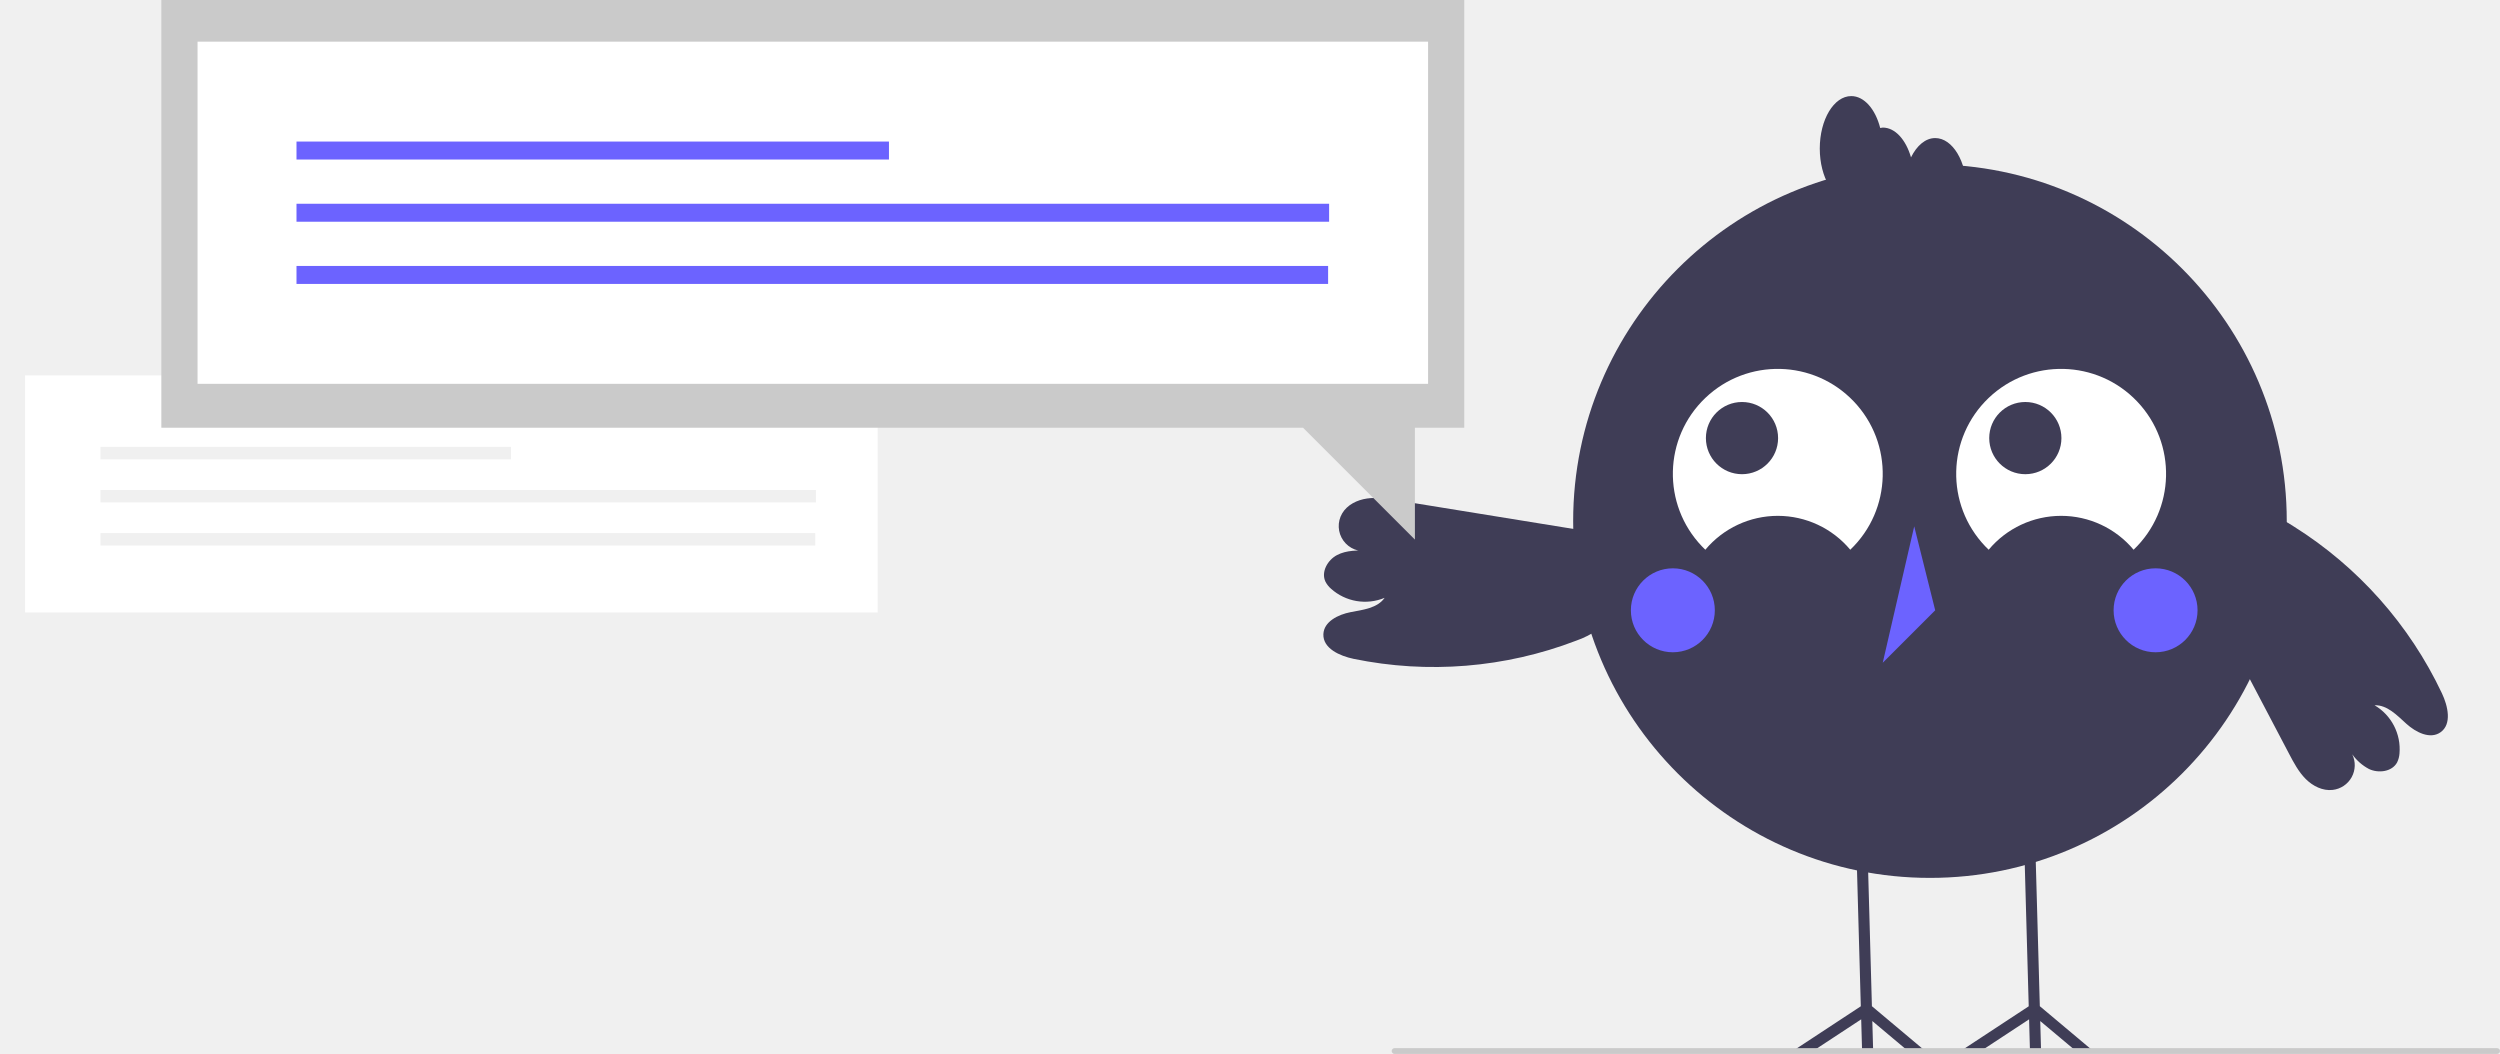
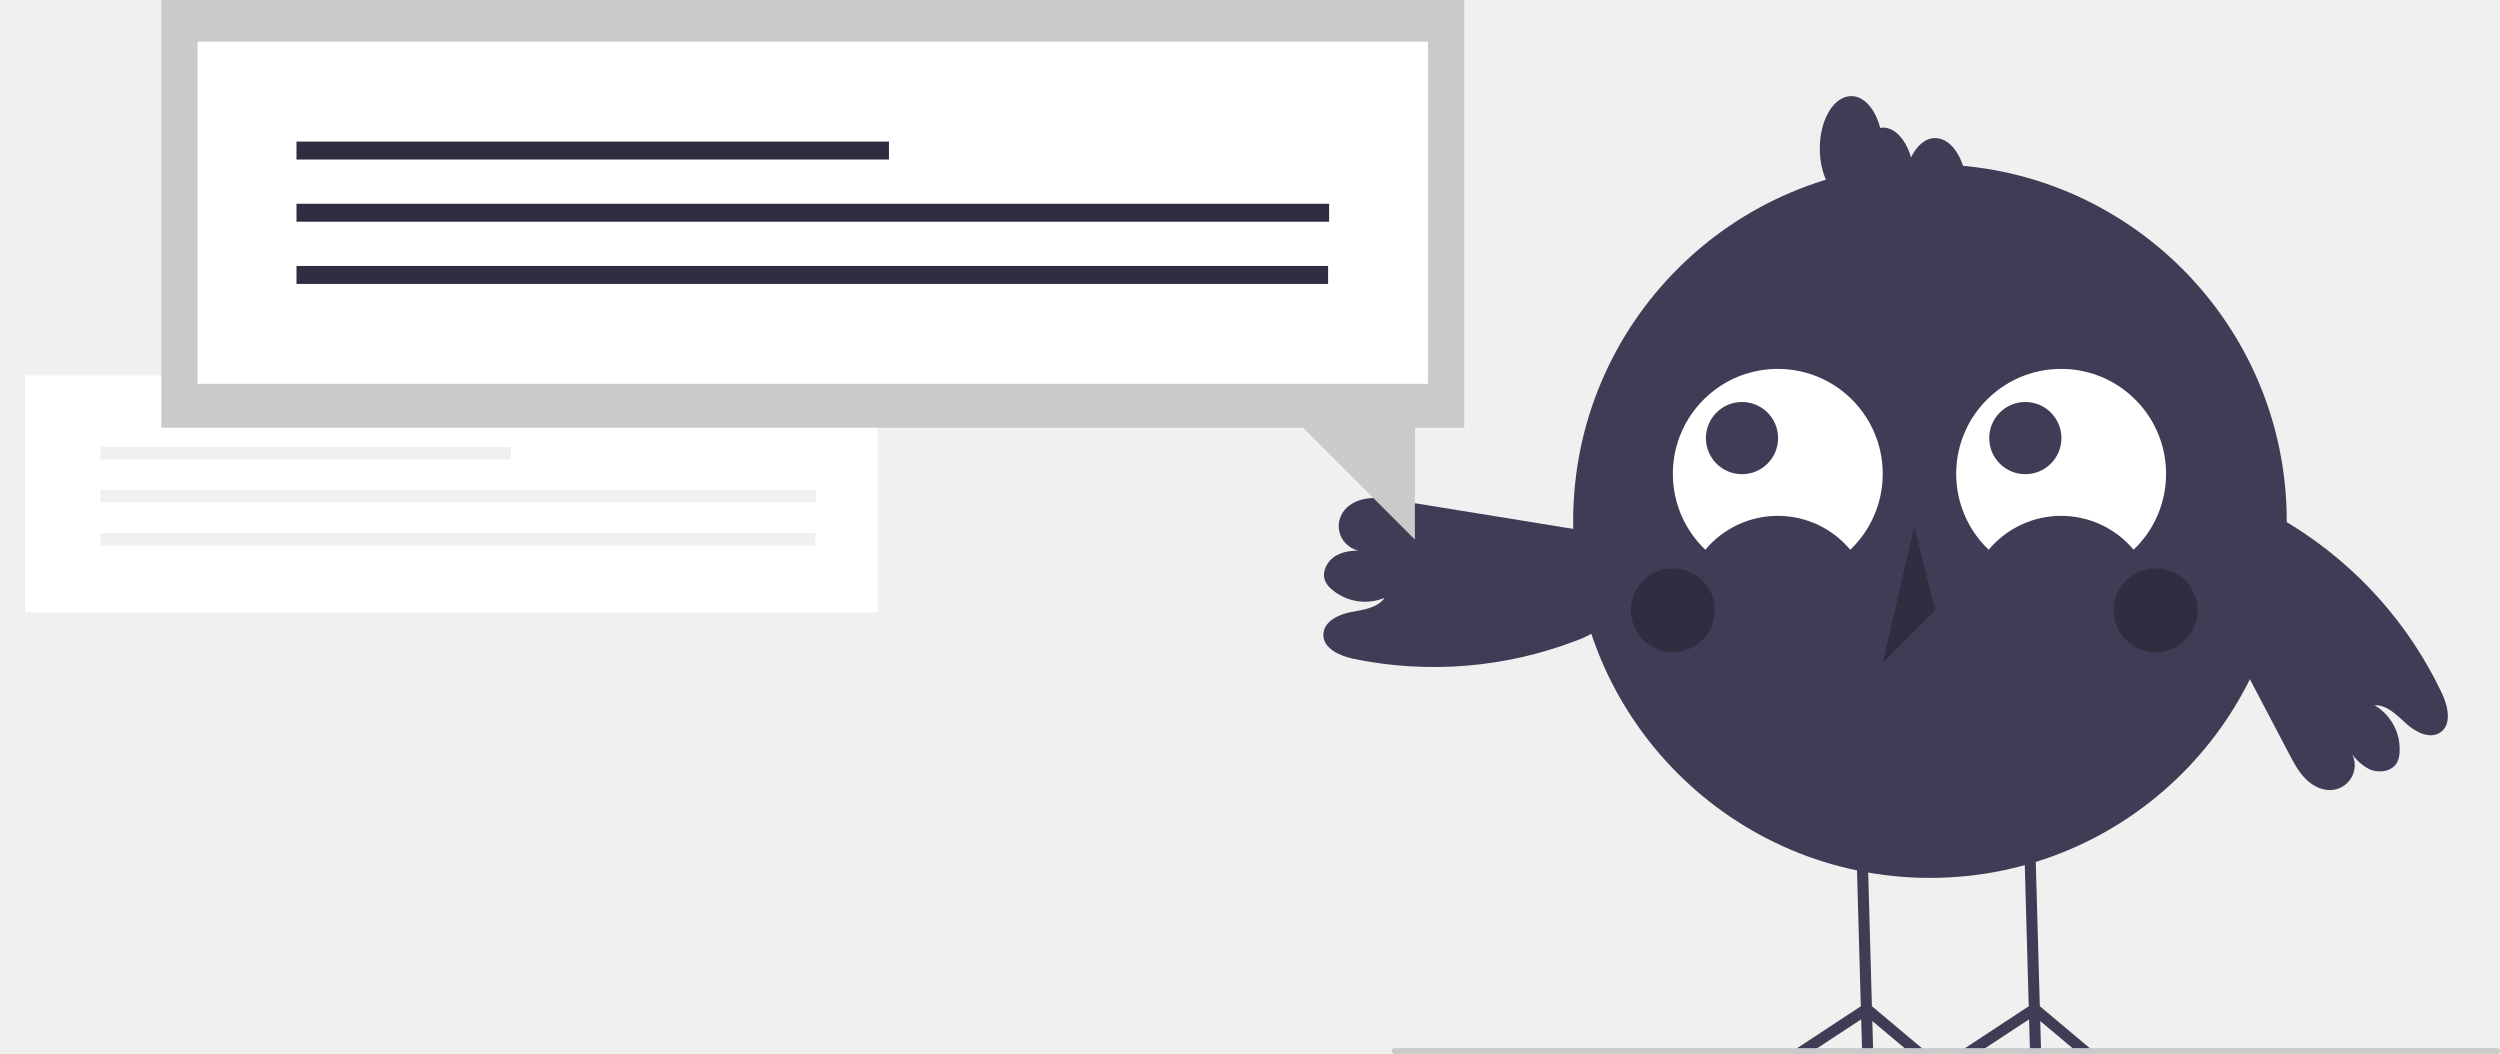
<svg xmlns="http://www.w3.org/2000/svg" data-name="Layer 1" width="863.917" height="364.205" viewBox="0 0 863.917 364.205">
  <polygon points="311.959 119.745 0 119.745 0 222.156 11.817 222.156 11.817 248.941 38.601 222.156 311.959 222.156 311.959 119.745" fill="#f0f0f0" />
  <rect x="8.666" y="129.718" width="294.628" height="81.929" fill="#fff" />
  <rect x="34.721" y="154.426" width="141.856" height="4.305" fill="#f0f0f0" />
  <rect x="34.721" y="169.318" width="247.243" height="4.305" fill="#f0f0f0" />
  <rect x="34.721" y="184.21" width="247.001" height="4.305" fill="#f0f0f0" />
  <path d="M692.073,618.967s1.487-31.159,31.971-27.537" transform="translate(-168.0413 -267.8973)" fill="#f0f0f0" />
  <circle cx="515.418" cy="306.161" r="15.257" fill="#f0f0f0" />
  <rect x="512.935" y="331.853" width="4.307" height="30.147" fill="#f0f0f0" />
  <circle cx="666.93" cy="180.073" r="123.297" fill="#3f3d56" />
  <path d="M757.348,457.868a32.627,32.627,0,0,1,50.081,0,36.264,36.264,0,1,0-51.271-1.19Q756.739,457.287,757.348,457.868Z" transform="translate(-168.0413 -267.8973)" fill="#fff" />
  <path d="M855.26,457.868a32.627,32.627,0,0,1,50.081,0,36.264,36.264,0,1,0-51.271-1.19Q854.651,457.287,855.26,457.868Z" transform="translate(-168.0413 -267.8973)" fill="#fff" />
  <circle cx="601.976" cy="151.392" r="12.474" fill="#3f3d56" />
  <circle cx="699.885" cy="151.392" r="12.474" fill="#3f3d56" />
-   <circle cx="578.083" cy="210.898" r="14.505" fill="#6c63ff" />
-   <circle cx="744.896" cy="210.898" r="14.505" fill="#6c63ff" />
-   <polygon points="661.49 181.886 650.611 229.029 668.742 210.898 661.49 181.886" fill="#6c63ff" />
+   <circle cx="578.083" cy="210.898" r="14.505" fill="#2f2e41" />
+   <circle cx="744.896" cy="210.898" r="14.505" fill="#2f2e41" />
+   <polygon points="661.49 181.886 650.611 229.029 668.742 210.898 661.49 181.886" fill="#2f2e41" />
  <polygon points="717.39 363.205 705.038 352.839 705.326 363.205 701.49 363.205 701.183 352.244 684.507 363.205 677.526 363.205 701.059 347.737 700.147 315.258 699.466 290.728 703.293 290.623 703.984 315.258 704.894 347.708 723.354 363.205 717.39 363.205" fill="#3f3d56" />
  <polygon points="659.363 363.205 647.012 352.839 647.3 363.205 643.474 363.205 643.167 352.244 626.49 363.205 619.509 363.205 643.033 347.737 642.122 315.258 641.441 290.728 645.276 290.623 645.967 315.258 646.868 347.708 665.328 363.205 659.363 363.205" fill="#3f3d56" />
  <path d="M836.784,315.608c-3.383,0-6.368,2.628-8.363,6.664-1.759-6.07-5.454-10.291-9.769-10.291a6.563,6.563,0,0,0-.871.146c-1.659-6.481-5.514-11.025-10.008-11.025-6.008,0-10.879,8.118-10.879,18.132s4.871,18.132,10.879,18.132a6.561,6.561,0,0,0,.871-.146c1.659,6.481,5.514,11.025,10.008,11.025,3.383,0,6.368-2.628,8.363-6.664,1.759,6.07,5.454,10.291,9.769,10.291,6.008,0,10.879-8.118,10.879-18.132S842.792,315.608,836.784,315.608Z" transform="translate(-168.0413 -267.8973)" fill="#3f3d56" />
  <path d="M718.723,451.807l-67.92-11.017c-3.423-.555-6.908-1.111-10.341-.628s-6.871,2.174-8.621,5.167a8.651,8.651,0,0,0,9.15,12.853c-3.707-.12-7.604-.2-10.894,1.514s-5.619,5.876-4.016,9.22a8.277,8.277,0,0,0,1.919,2.429,17.606,17.606,0,0,0,18.523,3.141c-2.5,3.586-7.462,4.118-11.754,4.949s-9.254,3.258-9.413,7.627c-.179,4.909,5.663,7.518,10.472,8.517A137.417,137.417,0,0,0,712.648,489.317a30.98,30.98,0,0,0,7.737-3.95,17.433,17.433,0,0,0-7.054-30.963" transform="translate(-168.0413 -267.8973)" fill="#3f3d56" />
  <path d="M1011.89,507.479a137.419,137.419,0,0,0-51.173-57.637,30.975,30.975,0,0,0-7.807-3.81,17.433,17.433,0,0,0-20.509,24.246l-5.315-2.749Q943.093,497.983,959.1,528.437c1.613,3.069,3.263,6.189,5.713,8.643s5.866,4.185,9.311,3.785a8.601,8.601,0,0,0,6.779-12.3,16.643,16.643,0,0,0,5.752,5.06c3.346,1.6,8.073.96,9.782-2.332a8.275,8.275,0,0,0,.788-2.994,17.606,17.606,0,0,0-8.621-16.692c4.369-.157,7.776,3.489,11.019,6.421,3.243,2.931,8.165,5.438,11.753,2.94C1015.407,518.161,1013.982,511.924,1011.89,507.479Z" transform="translate(-168.0413 -267.8973)" fill="#3f3d56" />
  <polygon points="55.757 0 506 0 506 147.807 488.945 147.807 488.945 186.463 450.289 147.807 55.757 147.807 55.757 0" fill="#cacaca" />
  <rect x="68.264" y="14.393" width="425.229" height="118.246" fill="#fff" />
-   <rect x="102.459" y="48.916" width="204.737" height="6.213" fill="#6c63ff" />
-   <rect x="102.459" y="70.41" width="356.84" height="6.213" fill="#6c63ff" />
-   <rect x="102.459" y="91.903" width="356.49" height="6.213" fill="#6c63ff" />
+   <rect x="102.459" y="48.916" width="204.737" height="6.213" fill="#2f2e41" />
+   <rect x="102.459" y="70.41" width="356.84" height="6.213" fill="#2f2e41" />
+   <rect x="102.459" y="91.903" width="356.49" height="6.213" fill="#2f2e41" />
  <path d="M1030.959,632.103h-381a1,1,0,0,1,0-2h381a1,1,0,0,1,0,2Z" transform="translate(-168.0413 -267.8973)" fill="#cacaca" />
</svg>
